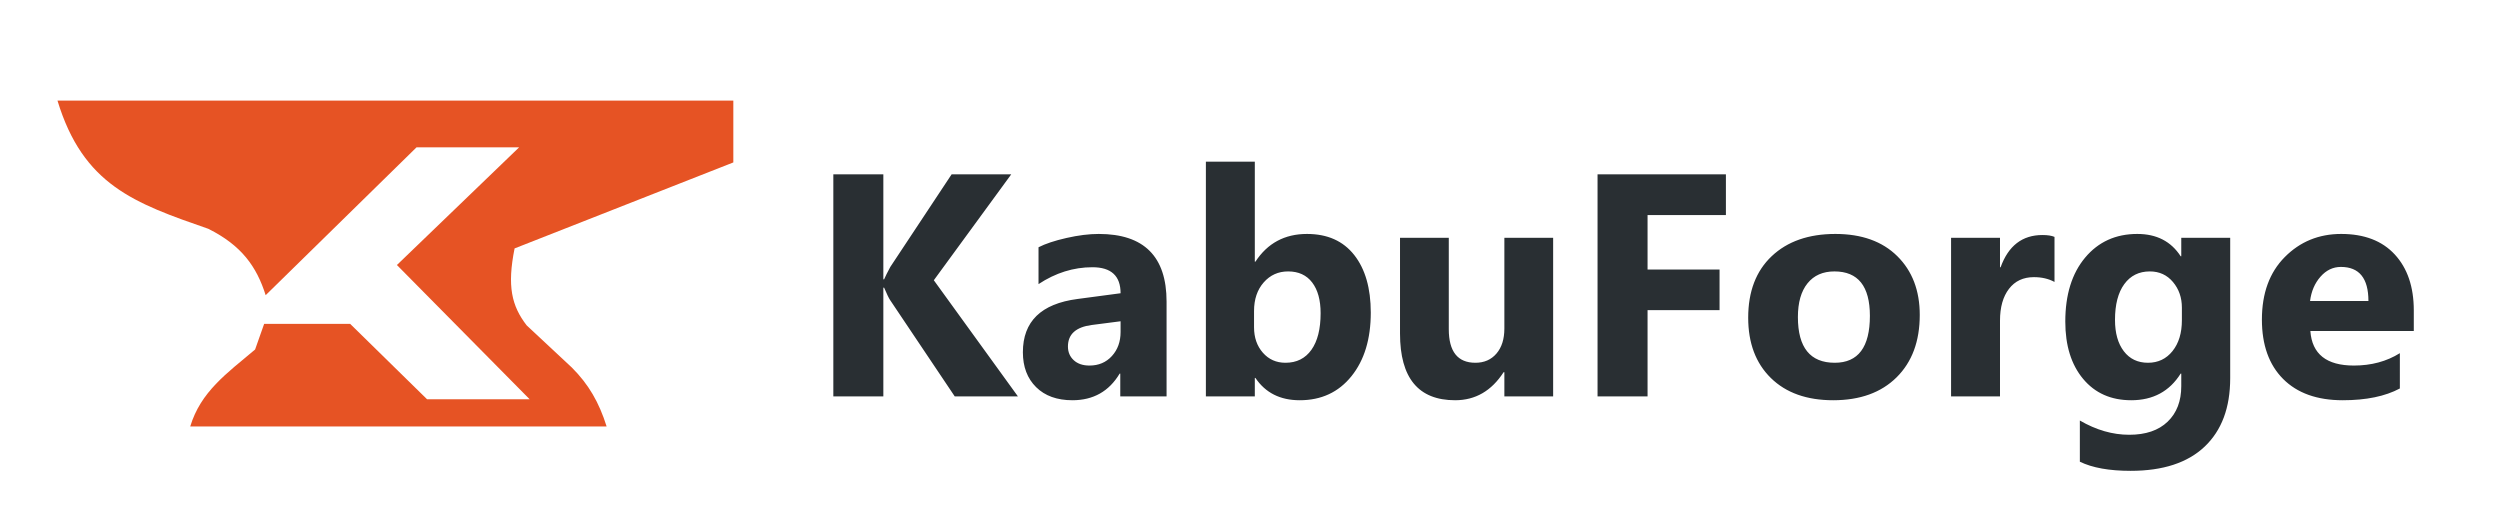
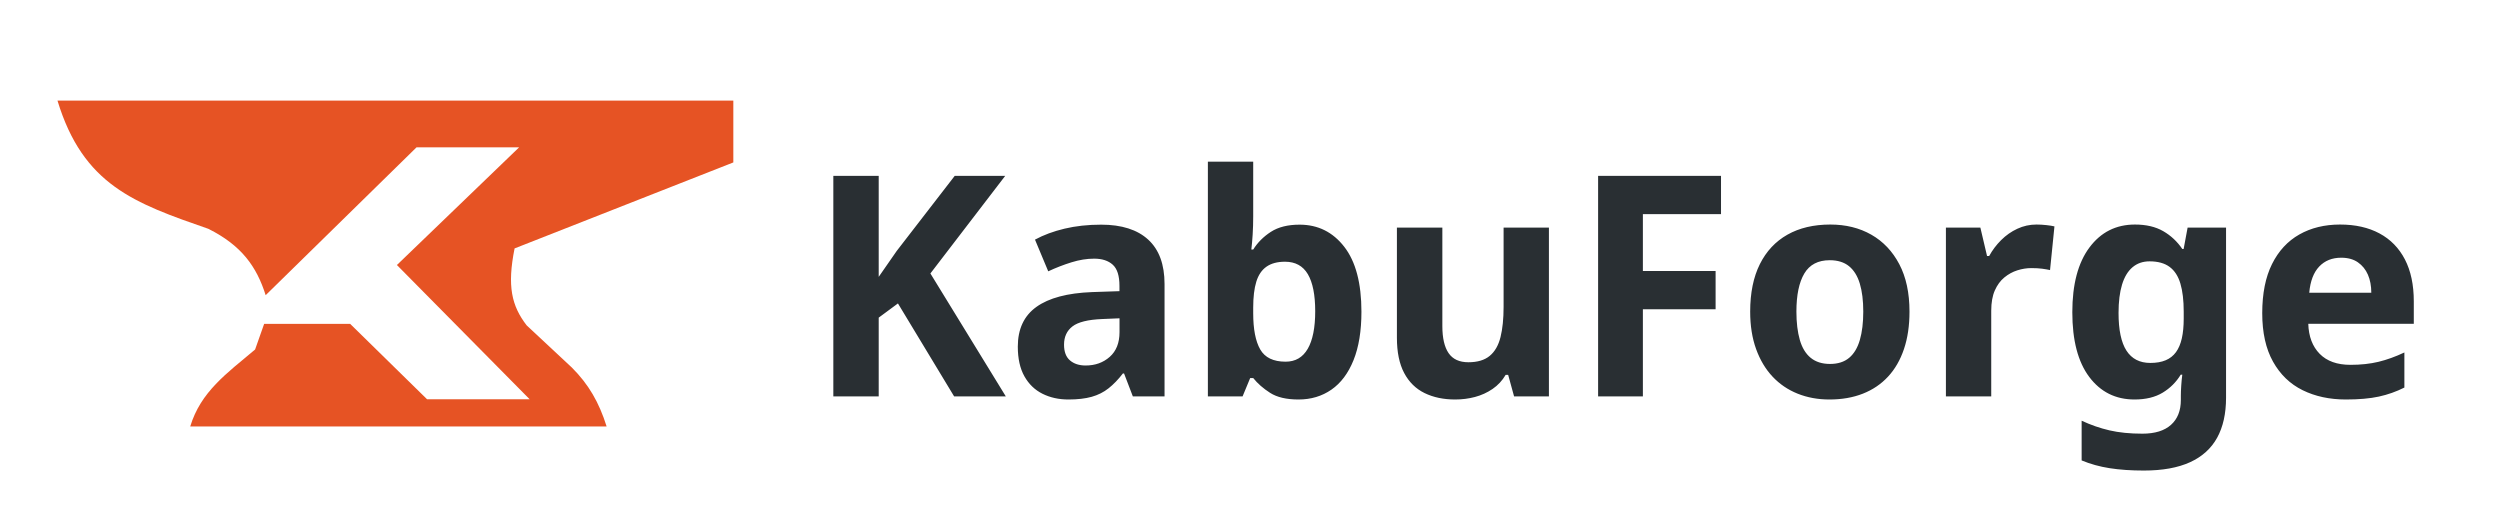
<svg xmlns="http://www.w3.org/2000/svg" width="696" height="148" viewBox="0 0 696 148" role="img">
  <path fill="#E65324" transform="translate(16 28) scale(.42)" d="M 0 0 H 448 V 41 L 303 98 C 298 123 301 136 311 149 L 341 177 C 352 188 359 200 364 216 H 88 C 95 193 112 181 131 165 L 137 148 H 194 L 245 198 H 313 L 225 109 L 306 31 H 238 L 138 129 C 132 110 122 96 100 85 C 51 68 17 56 0 0 Z" />
-   <g transform="translate(232 45) scale(0.8828105) translate(-8.007812 -25.97656)">
-     <path fill="#292F33" fill-rule="nonzero" d="M 66.211 100 L 46.289 100 L 25.879 69.58 C 25.488 68.994 24.87 67.708 24.023 65.723 L 23.779 65.723 L 23.779 100 L 8.008 100 L 8.008 29.98 L 23.779 29.98 L 23.779 63.086 L 24.023 63.086 C 24.414 62.175 25.065 60.872 25.977 59.18 L 45.312 29.98 L 64.111 29.98 L 39.697 63.379 L 66.211 100 Z M 113.096 100 L 98.496 100 L 98.496 92.822 L 98.301 92.822 C 94.948 98.421 89.984 101.221 83.408 101.221 C 78.558 101.221 74.741 99.845 71.958 97.095 C 69.175 94.344 67.783 90.674 67.783 86.084 C 67.783 76.383 73.529 70.784 85.019 69.287 L 98.594 67.481 C 98.594 62.012 95.632 59.277 89.707 59.277 C 83.75 59.277 78.086 61.051 72.715 64.6 L 72.715 52.978 C 74.863 51.872 77.801 50.895 81.528 50.049 C 85.255 49.203 88.649 48.779 91.709 48.779 C 105.967 48.779 113.096 55.892 113.096 70.117 L 113.096 100 Z M 98.594 79.688 L 98.594 76.318 L 89.512 77.49 C 84.499 78.141 81.992 80.404 81.992 84.277 C 81.992 86.035 82.603 87.476 83.823 88.599 C 85.044 89.722 86.696 90.283 88.779 90.283 C 91.676 90.283 94.037 89.282 95.859 87.28 C 97.682 85.278 98.594 82.747 98.594 79.688 Z M 141.119 94.189 L 140.924 94.189 L 140.924 100 L 125.494 100 L 125.494 25.977 L 140.924 25.977 L 140.924 57.52 L 141.119 57.52 C 144.928 51.693 150.348 48.779 157.379 48.779 C 163.824 48.779 168.788 50.993 172.272 55.42 C 175.755 59.847 177.496 65.902 177.496 73.584 C 177.496 81.917 175.462 88.607 171.393 93.652 C 167.324 98.698 161.887 101.221 155.084 101.221 C 148.932 101.221 144.277 98.877 141.119 94.189 Z M 140.68 73.096 L 140.68 78.223 C 140.68 81.445 141.607 84.115 143.463 86.231 C 145.318 88.346 147.695 89.404 150.592 89.404 C 154.107 89.404 156.834 88.045 158.77 85.327 C 160.707 82.609 161.676 78.76 161.676 73.779 C 161.676 69.645 160.789 66.414 159.015 64.087 C 157.241 61.759 154.71 60.596 151.422 60.596 C 148.329 60.596 145.766 61.751 143.731 64.062 C 141.697 66.374 140.68 69.385 140.68 73.096 Z M 235.004 100 L 219.623 100 L 219.623 92.383 L 219.379 92.383 C 215.57 98.275 210.476 101.221 204.096 101.221 C 192.507 101.221 186.713 94.206 186.713 80.176 L 186.713 50 L 202.094 50 L 202.094 78.809 C 202.094 85.872 204.893 89.404 210.492 89.404 C 213.259 89.404 215.473 88.436 217.133 86.499 C 218.793 84.562 219.623 81.934 219.623 78.613 L 219.623 50 L 235.004 50 L 235.004 100 Z M 289.486 42.822 L 264.779 42.822 L 264.779 60.01 L 287.484 60.01 L 287.484 72.803 L 264.779 72.803 L 264.779 100 L 249.008 100 L 249.008 29.98 L 289.486 29.98 L 289.486 42.822 Z M 323.322 101.221 C 314.989 101.221 308.438 98.885 303.669 94.214 C 298.9 89.543 296.516 83.203 296.516 75.195 C 296.516 66.927 298.99 60.457 303.938 55.786 C 308.885 51.115 315.575 48.779 324.006 48.779 C 332.307 48.779 338.817 51.115 343.537 55.786 C 348.257 60.457 350.617 66.634 350.617 74.316 C 350.617 82.617 348.184 89.176 343.317 93.994 C 338.451 98.812 331.786 101.221 323.322 101.221 Z M 323.713 60.596 C 320.067 60.596 317.235 61.849 315.217 64.356 C 313.199 66.862 312.19 70.41 312.19 75 C 312.19 84.603 316.063 89.404 323.81 89.404 C 331.2 89.404 334.894 84.473 334.894 74.609 C 334.894 65.267 331.167 60.596 323.713 60.596 Z M 393.111 63.916 C 391.256 62.907 389.091 62.402 386.617 62.402 C 383.264 62.402 380.644 63.631 378.756 66.089 C 376.868 68.546 375.924 71.891 375.924 76.123 L 375.924 100 L 360.494 100 L 360.494 50 L 375.924 50 L 375.924 59.277 L 376.119 59.277 C 378.56 52.507 382.955 49.121 389.303 49.121 C 390.93 49.121 392.2 49.316 393.111 49.707 L 393.111 63.916 Z M 448.518 94.287 C 448.517 103.564 445.832 110.75 440.461 115.845 C 435.09 120.939 427.31 123.486 417.121 123.486 C 410.383 123.486 405.044 122.526 401.106 120.606 L 401.106 107.617 C 406.249 110.612 411.441 112.109 416.682 112.109 C 421.89 112.109 425.926 110.734 428.791 107.983 C 431.656 105.233 433.088 101.497 433.088 96.777 L 433.088 92.822 L 432.893 92.822 C 429.377 98.421 424.185 101.221 417.316 101.221 C 410.936 101.221 405.874 98.975 402.131 94.482 C 398.387 89.99 396.516 83.968 396.516 76.416 C 396.516 67.953 398.599 61.23 402.766 56.25 C 406.932 51.27 412.417 48.779 419.221 48.779 C 425.308 48.779 429.865 51.123 432.893 55.81 L 433.088 55.81 L 433.088 50 L 448.518 50 L 448.518 94.287 Z M 433.283 75.977 L 433.283 72.022 C 433.283 68.864 432.347 66.17 430.476 63.94 C 428.604 61.711 426.171 60.596 423.176 60.596 C 419.758 60.596 417.072 61.93 415.119 64.6 C 413.166 67.269 412.189 71.029 412.19 75.879 C 412.189 80.046 413.117 83.341 414.973 85.767 C 416.828 88.192 419.367 89.404 422.59 89.404 C 425.78 89.404 428.36 88.175 430.329 85.718 C 432.298 83.26 433.283 80.013 433.283 75.977 Z M 506.416 79.394 L 473.799 79.394 C 474.32 86.654 478.893 90.283 487.519 90.283 C 493.021 90.283 497.855 88.981 502.022 86.377 L 502.022 97.51 C 497.399 99.984 491.393 101.221 484.004 101.221 C 475.931 101.221 469.665 98.983 465.205 94.507 C 460.745 90.031 458.516 83.789 458.516 75.781 C 458.516 67.481 460.925 60.905 465.742 56.055 C 470.56 51.204 476.484 48.779 483.516 48.779 C 490.807 48.779 496.447 50.944 500.435 55.273 C 504.422 59.603 506.416 65.478 506.416 72.9 L 506.416 79.394 Z M 492.109 69.922 C 492.109 62.76 489.212 59.18 483.418 59.18 C 480.944 59.18 478.804 60.205 476.997 62.256 C 475.19 64.307 474.092 66.862 473.701 69.922 L 492.109 69.922 Z" />
+   <g aria-label="KabuForge" transform="translate(232 131) scale(0.08365927 -0.086) translate(-90 240)">
+     <path fill="#292F33" fill-rule="nonzero" d="M664 0H492L305 301L241 255V0H90V714H241V387Q256 408 271.0 429.0Q286 450 301 471L494 714H662L413 398ZM981.279 555.98Q1083.549 555.98 1137.869 507.49Q1192.189 459.0 1192.189 363.78V0.0H1086.71L1057.51 74.17H1053.51Q1030.51 45.17 1006.01 26.28Q981.51 7.39 949.705 -1.305Q917.9 -10.0 872.29 -10.0Q824.29 -10.0 786.095 8.525Q747.9 27.05 725.9 64.99Q703.9 102.93 703.9 161.2Q703.9 246.69 765.985 289.885Q828.07 333.08 950.53 337.69L1042.14 340.69V358.05Q1042.14 406.75 1019.85 426.346Q997.56 445.941 957.98 445.941Q921.47 445.941 882.25 434.051Q843.03 422.161 805.15 404.941L761.07 507.54Q804.0 530.2 859.625 543.09Q915.25 555.98 981.279 555.98ZM984.71 250.46Q913.989 247.68 885.859 226.695Q857.729 205.71 857.729 167.52Q857.729 132.889 877.604 116.464Q897.479 100.039 929.499 100.039Q977.37 100.039 1009.865 128.084Q1042.36 156.13 1042.36 207.9V252.85ZM1487.239 582.93Q1487.239 551.98 1485.434 524.005Q1483.629 496.03 1481.019 475.37H1487.239Q1509.019 509.37 1545.969 532.675Q1582.919 555.98 1641.649 555.98Q1733.109 555.98 1790.254 484.345Q1847.399 412.71 1847.399 274.1Q1847.399 180.88 1821.119 117.355Q1794.839 53.83 1747.584 21.915Q1700.329 -10.0 1637.989 -10.0Q1578.039 -10.0 1543.529 11.475Q1509.019 32.95 1487.239 59.46H1477.189L1451.869 0.0H1336.41V760.0H1487.239ZM1593.1 436.011Q1555.009 436.011 1531.464 420.001Q1507.919 403.991 1497.579 371.385Q1487.239 338.78 1487.239 287.47V269.44Q1487.239 191.789 1510.589 152.099Q1533.939 112.409 1595.1 112.409Q1643.92 112.409 1668.746 154.124Q1693.571 195.839 1693.571 275.71Q1693.571 355.36 1669.051 395.686Q1644.53 436.011 1593.1 436.011ZM2471.309 546.37V0.0H2355.39L2335.68 69.78H2327.41Q2310.41 41.78 2283.715 24.085Q2257.02 6.39 2225.325 -1.805Q2193.63 -10.0 2159.24 -10.0Q2101.34 -10.0 2057.535 10.805Q2013.73 31.61 1989.595 75.83Q1965.46 120.05 1965.46 189.88V546.37H2116.679V227.599Q2116.679 169.699 2137.444 140.139Q2158.209 110.579 2203.349 110.579Q2248.71 110.579 2274.365 131.249Q2300.02 151.919 2310.25 192.064Q2320.48 232.209 2320.48 289.939V546.37ZM2784 0H2635V714H3044V590H2784V406H3026V282H2784ZM3671.229 274.49Q3671.229 206.27 3652.814 153.245Q3634.399 100.22 3599.764 63.915Q3565.13 27.61 3515.885 8.805Q3466.64 -10.0 3404.76 -10.0Q3347.49 -10.0 3299.135 8.805Q3250.78 27.61 3215.645 63.915Q3180.51 100.22 3160.79 153.245Q3141.07 206.27 3141.07 274.49Q3141.07 365.32 3173.205 428.04Q3205.34 490.76 3265.0 523.565Q3324.66 556.37 3407.76 556.37Q3485.03 556.37 3544.19 523.565Q3603.349 490.76 3637.289 428.04Q3671.229 365.32 3671.229 274.49ZM3294.899 274.49Q3294.899 221.25 3306.214 182.984Q3317.529 144.719 3342.464 124.904Q3367.399 105.089 3406.76 105.089Q3446.12 105.089 3470.445 124.904Q3494.771 144.719 3506.086 182.984Q3517.401 221.25 3517.401 274.49Q3517.401 328.12 3505.891 365.19Q3494.381 402.26 3469.945 421.576Q3445.51 440.891 3405.76 440.891Q3347.549 440.891 3321.224 397.87Q3294.899 354.85 3294.899 274.49ZM4093.649 556.37Q4109.259 556.37 4126.454 554.565Q4143.649 552.76 4153.599 550.37L4138.939 408.981Q4127.769 411.371 4112.879 413.371Q4097.989 415.371 4076.669 415.371Q4053.599 415.371 4030.174 408.166Q4006.749 400.961 3986.884 385.086Q3967.019 369.211 3955.129 342.92Q3943.239 316.63 3943.239 277.46V0.0H3792.41V546.37H3907.109L3929.309 454.47H3936.359Q3952.139 482.64 3976.139 505.92Q4000.139 529.2 4030.224 542.785Q4060.309 556.37 4093.649 556.37ZM4421.48 556.37Q4477.53 556.37 4515.76 534.845Q4553.991 513.32 4579.111 477.2H4583.501L4596.721 546.37H4724.669V-4.12Q4724.669 -81.34 4695.009 -133.755Q4665.349 -186.17 4604.725 -213.085Q4544.1 -240.0 4451.12 -240.0Q4387.63 -240.0 4337.605 -232.415Q4287.58 -224.83 4244.09 -207.22V-78.641Q4289.41 -99.251 4336.75 -109.946Q4384.09 -120.641 4446.36 -120.641Q4508.651 -120.641 4541.441 -92.036Q4574.231 -63.431 4574.231 -11.73V2.56Q4574.231 15.17 4575.536 34.925Q4576.841 54.68 4579.061 70.39H4573.841Q4551.331 34.27 4513.796 12.135Q4476.26 -10.0 4420.041 -10.0Q4325.8 -10.0 4269.435 63.0Q4213.07 136.0 4213.07 272.49Q4213.07 407.81 4270.045 482.09Q4327.02 556.37 4421.48 556.37ZM4470.08 437.231Q4436.669 437.231 4413.404 418.111Q4390.139 398.991 4378.519 361.835Q4366.899 324.68 4366.899 270.27Q4366.899 187.74 4393.334 148.049Q4419.769 108.359 4472.69 108.359Q4502.71 108.359 4523.78 117.029Q4544.85 125.699 4558.055 143.319Q4571.26 160.939 4577.516 188.009Q4583.771 215.08 4583.771 252.1V274.32Q4583.771 329.02 4572.76 365.175Q4561.75 401.331 4536.815 419.281Q4511.88 437.231 4470.08 437.231ZM5104.03 556.37Q5180.349 556.37 5235.339 527.59Q5290.329 498.81 5319.879 443.395Q5349.429 387.98 5349.429 307.66V235.14H4998.289Q5000.289 173.42 5036.249 137.814Q5072.209 102.209 5138.789 102.209Q5190.399 102.209 5232.034 112.014Q5273.669 121.819 5318.109 142.259V28.66Q5277.719 8.83 5233.144 -0.585Q5188.569 -10.0 5123.2 -10.0Q5042.32 -10.0 4979.55 20.085Q4916.78 50.17 4880.925 112.585Q4845.07 175.0 4845.07 269.49Q4845.07 364.81 4877.62 428.42Q4910.17 492.03 4968.55 524.2Q5026.93 556.37 5104.03 556.37ZM5107.91 448.991Q5062.599 448.991 5034.639 420.385Q5006.679 391.78 5001.509 335.64H5208.02Q5208.02 368.83 5196.765 393.985Q5185.51 419.14 5163.415 434.065Q5141.32 448.991 5107.91 448.991Z" />
  </g>
</svg>
